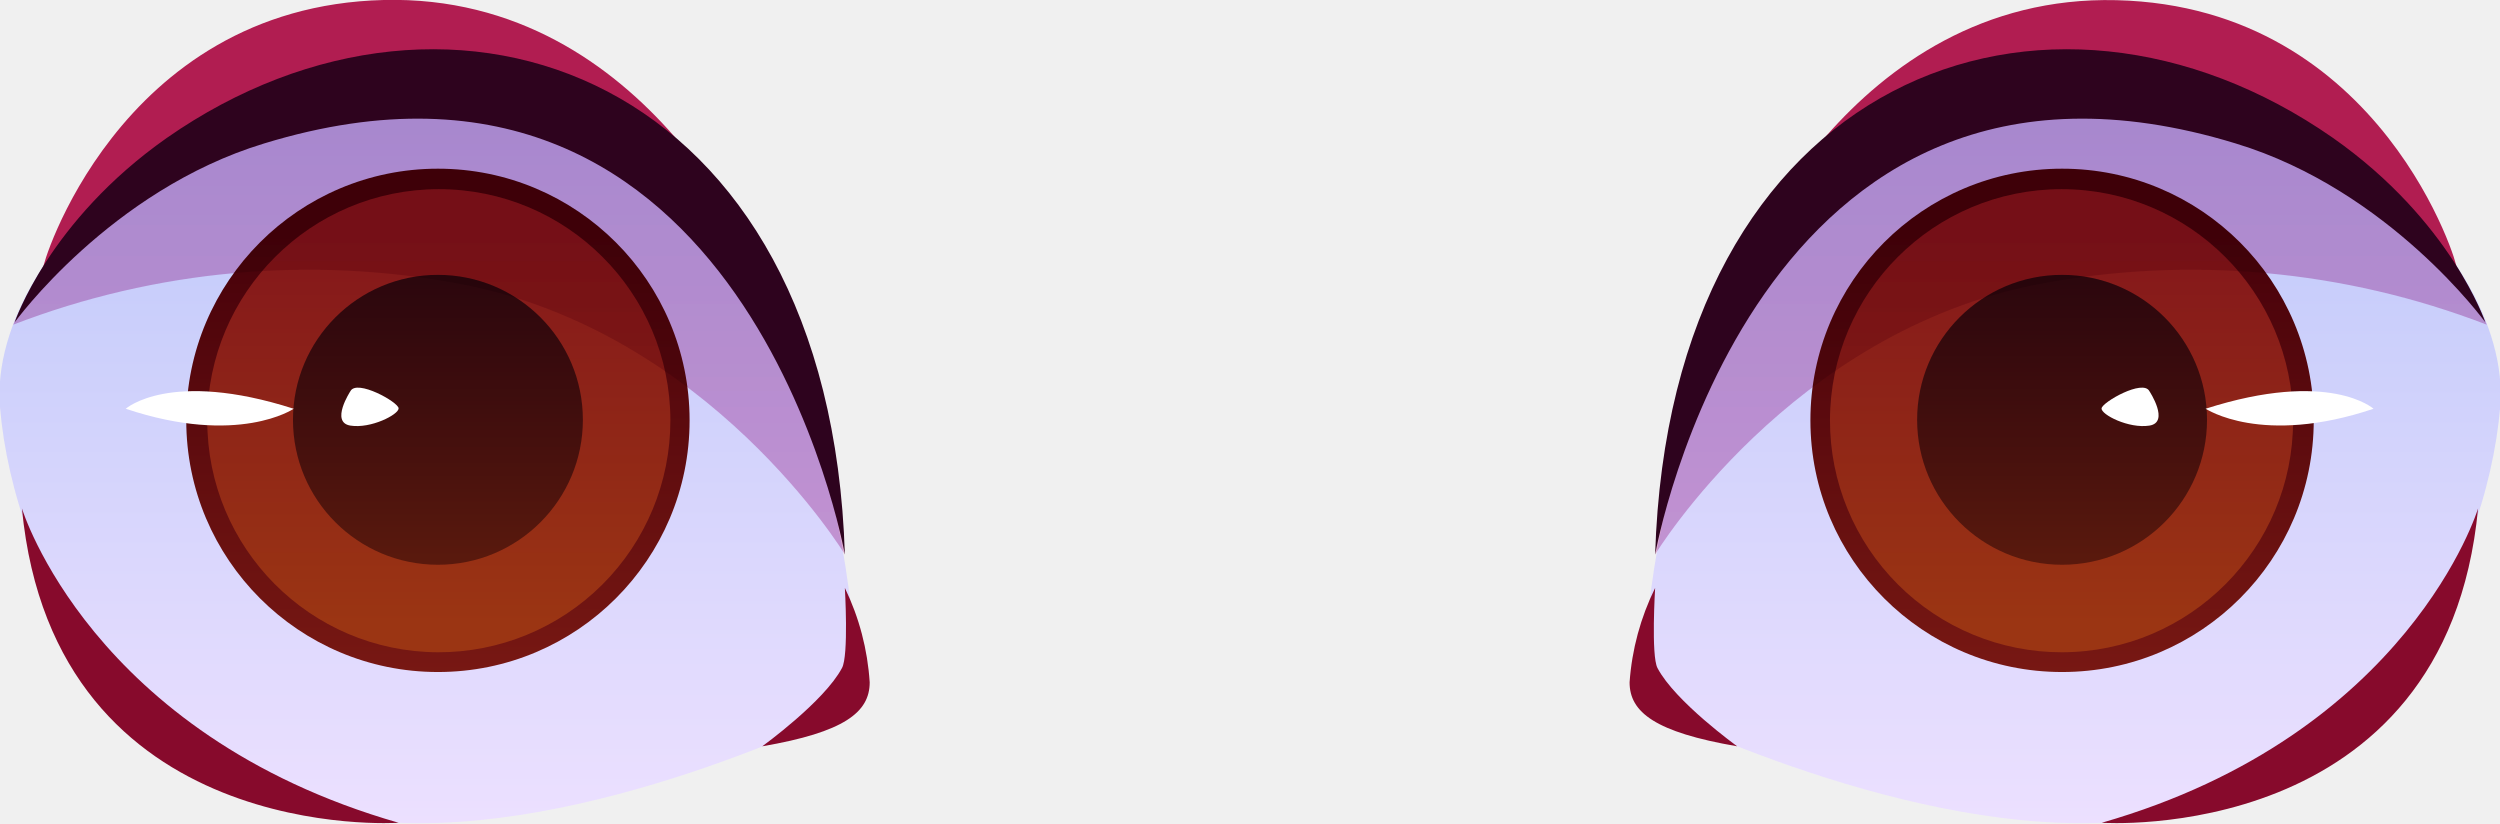
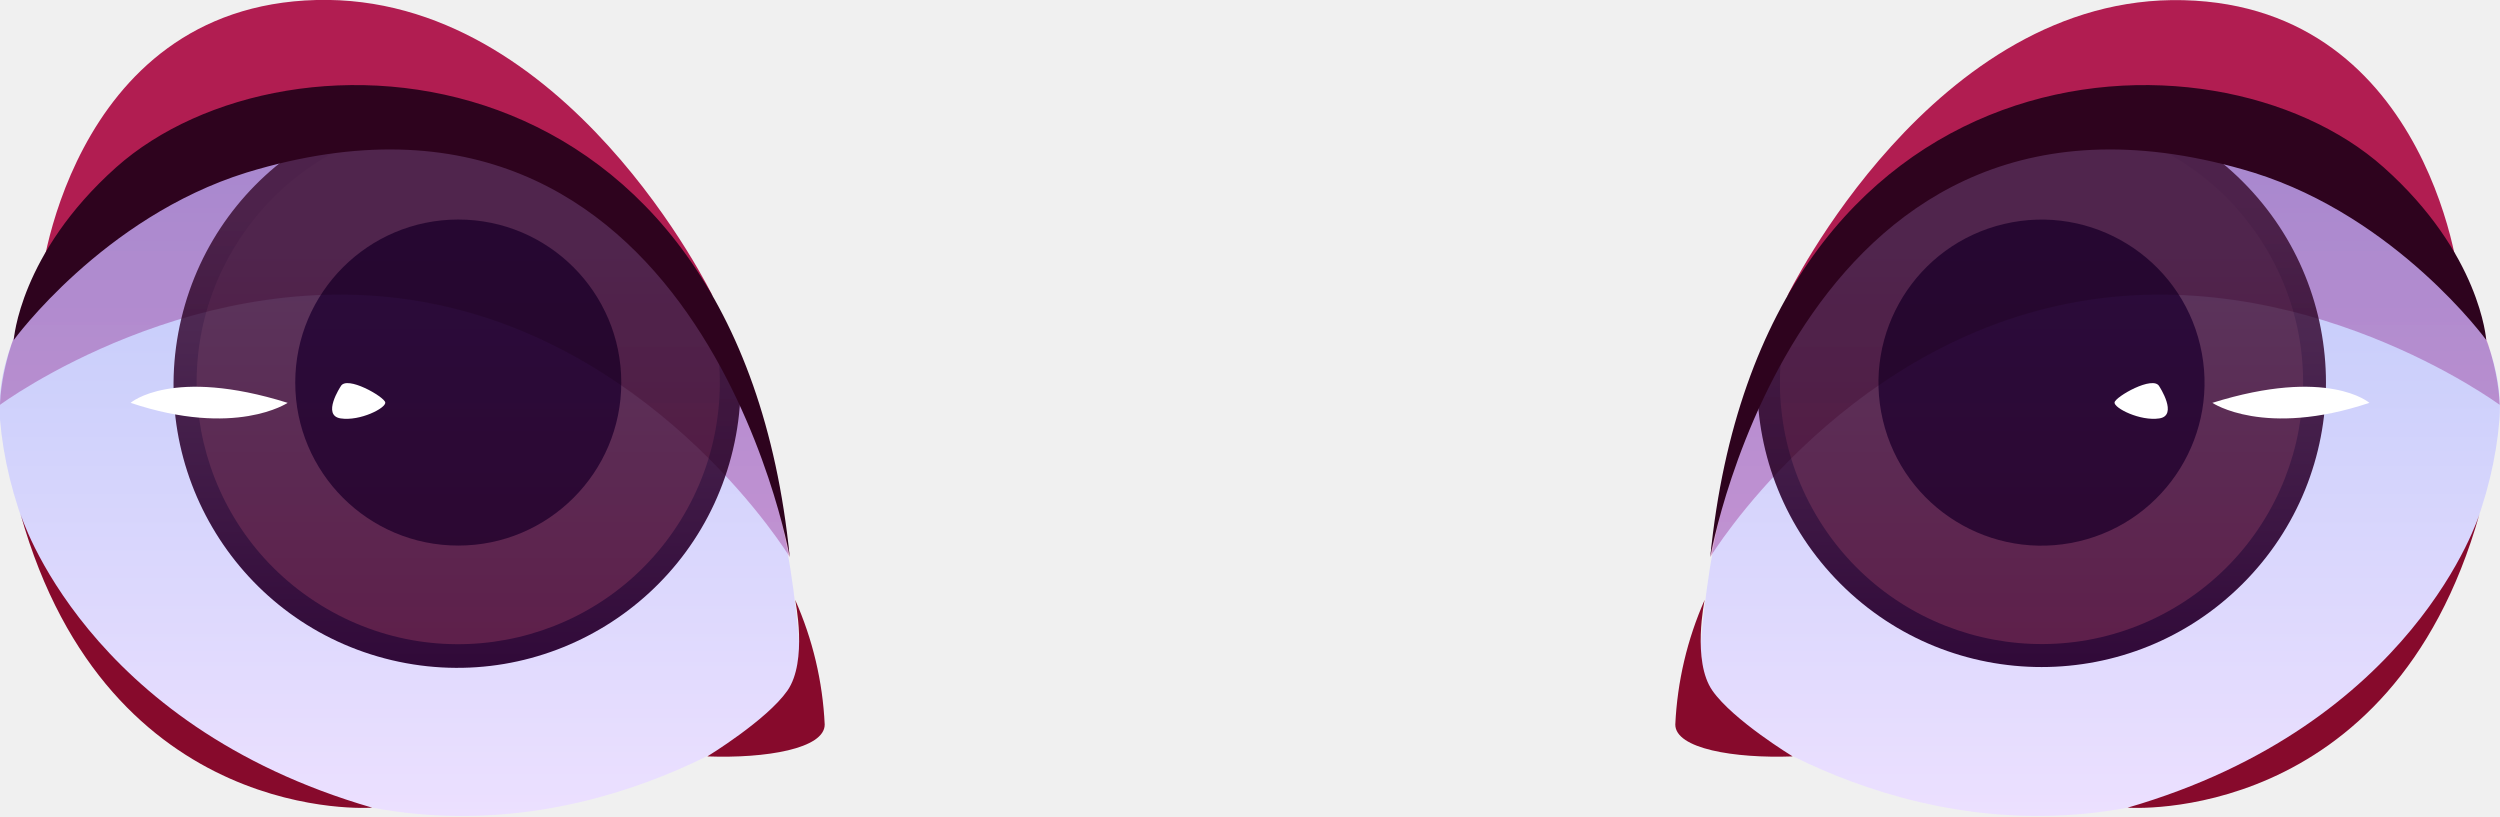
- <svg xmlns="http://www.w3.org/2000/svg" xmlns:xlink="http://www.w3.org/1999/xlink" viewBox="0 0 137.98 45.44">
+ <svg xmlns="http://www.w3.org/2000/svg" xmlns:xlink="http://www.w3.org/1999/xlink" viewBox="0 0 138.02 45.05">
  <defs>
-     <style>.cls-1{fill:none;}.cls-2{isolation:isolate;}.cls-3{fill:url(#_2);}.cls-4{clip-path:url(#clip-path);}.cls-5{fill:url(#_19);}.cls-6{fill:url(#_908);}.cls-17,.cls-7,.cls-9{mix-blend-mode:multiply;}.cls-7{fill:url(#_7);}.cls-8{fill:#b11d51;}.cls-9{fill:#cf77b6;opacity:0.6;}.cls-10{fill:#2e031e;}.cls-11{fill:#870a2c;}.cls-12{fill:#fff;}.cls-13{fill:url(#_2-2);}.cls-14{clip-path:url(#clip-path-2);}.cls-15{fill:url(#_19-2);}.cls-16{fill:url(#_908-2);}.cls-17{fill:url(#_7-2);}</style>
-     <linearGradient id="_2" x1="23.68" y1="45.44" x2="23.68" y2="4.51" gradientUnits="userSpaceOnUse">
+     <style>.cls-1{fill:url(#_2);}.cls-2{fill:url(#_2-2);}.cls-3{isolation:isolate;}.cls-4{clip-path:url(#clip-path);}.cls-5{fill:url(#_209);}.cls-6{fill:url(#_76);}.cls-7{fill:#7936a2;}.cls-7,.cls-9{mix-blend-mode:multiply;}.cls-8{fill:#b11d51;}.cls-9{fill:#cf77b6;opacity:0.6;}.cls-10{fill:#2e031e;}.cls-11{fill:#870a2c;}.cls-12{fill:#fff;}.cls-13{clip-path:url(#clip-path-2);}.cls-14{fill:url(#_209-2);}.cls-15{fill:url(#_76-2);}</style>
+     <linearGradient id="_2" x1="22.14" y1="45.05" x2="22.14" y2="6.35" gradientUnits="userSpaceOnUse">
      <stop offset="0" stop-color="#ece0ff" />
      <stop offset="1" stop-color="#bbc7f9" />
    </linearGradient>
+     <linearGradient id="_2-2" x1="115.88" y1="45.05" x2="115.88" y2="6.35" xlink:href="#_2" />
    <clipPath id="clip-path">
-       <path id="SVGID" class="cls-1" d="M47.35,38.88S33.73,45.9,22,45.41C7.35,44.8.76,31.51,0,22.48S13.2.68,28.57,5.6,47.11,28.88,47.35,38.88Z" />
+       <path id="SVGID" class="cls-1" d="M44.27,38.49S34,47.1,20.55,44.59.71,31.59,0,23.16,12.34,2.77,26.71,7.37,44.05,29.13,44.27,38.49Z" />
    </clipPath>
-     <linearGradient id="_19" x1="24.17" y1="37.32" x2="24.17" y2="11.95" gradientUnits="userSpaceOnUse">
-       <stop offset="0" stop-color="#781813" />
-       <stop offset="1" stop-color="#45000a" />
+     <linearGradient id="_209" x1="25.3" y1="11.13" x2="25.3" y2="36.39" gradientTransform="translate(40.05 -8.36) rotate(76.72)" gradientUnits="userSpaceOnUse">
+       <stop offset="0" stop-color="#57335b" />
+       <stop offset="1" stop-color="#310a39" />
    </linearGradient>
-     <linearGradient id="_908" x1="24.17" y1="34.46" x2="24.17" y2="13.05" gradientUnits="userSpaceOnUse">
-       <stop offset="0" stop-color="#9b3513" />
-       <stop offset="1" stop-color="#84171b" />
+     <linearGradient id="_76" x1="25.3" y1="13.83" x2="25.3" y2="41.93" gradientTransform="translate(29.97 -11.51) rotate(58.28)" gradientUnits="userSpaceOnUse">
+       <stop offset="0" stop-color="#5a365d" />
+       <stop offset="1" stop-color="#5f1945" />
    </linearGradient>
-     <linearGradient id="_7" x1="24.17" y1="31.17" x2="24.17" y2="15.24" gradientUnits="userSpaceOnUse">
-       <stop offset="0" stop-color="#9886a3" />
-       <stop offset="0.99" stop-color="#534180" />
-     </linearGradient>
-     <linearGradient id="_2-2" x1="-10387.37" y1="45.44" x2="-10387.37" y2="4.51" gradientTransform="matrix(-1, 0, 0, 1, -10273.07, 0)" xlink:href="#_2" />
    <clipPath id="clip-path-2">
-       <path id="SVGID-2" data-name="SVGID" class="cls-1" d="M90.62,38.88s13.63,7,25.37,6.53c14.63-.61,21.23-13.9,22-22.93S124.78.68,109.41,5.6,90.87,28.88,90.62,38.88Z" />
+       <path id="SVGID-2" data-name="SVGID" class="cls-2" d="M93.74,38.49s10.27,8.61,23.72,6.1,19.85-13,20.53-21.43S125.67,2.77,111.31,7.37,94,29.13,93.74,38.49Z" />
    </clipPath>
-     <linearGradient id="_19-2" x1="-10386.88" y1="37.32" x2="-10386.88" y2="11.95" gradientTransform="matrix(-1, 0, 0, 1, -10273.07, 0)" xlink:href="#_19" />
-     <linearGradient id="_908-2" x1="-10386.88" y1="34.46" x2="-10386.88" y2="13.05" gradientTransform="matrix(-1, 0, 0, 1, -10273.07, 0)" xlink:href="#_908" />
-     <linearGradient id="_7-2" x1="-10386.88" y1="31.17" x2="-10386.88" y2="15.24" gradientTransform="matrix(-1, 0, 0, 1, -10273.07, 0)" xlink:href="#_7" />
+     <linearGradient id="_209-2" x1="112.71" y1="11.13" x2="112.71" y2="36.39" gradientTransform="translate(47.95 -73.51) rotate(45)" xlink:href="#_209" />
+     <linearGradient id="_76-2" x1="112.71" y1="13.83" x2="112.71" y2="41.93" gradientTransform="translate(27.94 -56.1) rotate(31.72)" xlink:href="#_76" />
  </defs>
-   <g class="cls-2">
+   <g class="cls-3">
    <g id="Layer_2" data-name="Layer 2">
      <g id="Avatar_face" data-name="Avatar face">
-         <path class="cls-3" d="M47.35,38.88S33.61,45.9,22,45.41C7.35,44.8.76,31.51,0,22.48S13.2.68,28.57,5.6,47.11,28.88,47.35,38.88Z" />
+         <path id="SVGID-3" data-name="SVGID" class="cls-1" d="M44.27,38.49S34,47.1,20.55,44.59.71,31.59,0,23.16,12.34,2.77,26.71,7.37,44.05,29.13,44.27,38.49Z" />
        <g class="cls-4">
-           <circle class="cls-5" cx="24.17" cy="23.2" r="13.89" />
-           <path class="cls-6" d="M24.17,36A12.78,12.78,0,1,1,37,23.2,12.79,12.79,0,0,1,24.17,36Z" />
-           <path class="cls-7" d="M24.17,31.17a8,8,0,1,1,8-8A8,8,0,0,1,24.17,31.17Z" />
+           <circle class="cls-5" cx="25.3" cy="21.12" r="15.7" transform="matrix(0.23, -0.97, 0.97, 0.23, -1.07, 40.9)" />
+           <circle class="cls-6" cx="25.3" cy="21.12" r="14.44" transform="translate(-5.97 31.54) rotate(-58.28)" />
+           <circle class="cls-7" cx="25.3" cy="21.12" r="9" />
        </g>
-         <path class="cls-8" d="M2.4,14.73C2.21,15,6.41.37,21.17,0S42.1,15.23,42.1,15.23,23.68-9.11,2.4,14.73Z" />
-         <path class="cls-9" d="M46.63,30.6S39.18,18.32,25.46,15.68A45.31,45.31,0,0,0,.73,17.92C2.87,13,7.05,6.15,22,5.6,43.94,4.8,46.63,30.6,46.63,30.6Z" />
-         <path class="cls-10" d="M.81,17.79S2.67,12.2,9.21,7.61c15.77-11,36.59-3.5,37.42,23,0,0-5.44-30.84-32.06-22.69C6.08,10.5.81,17.79.81,17.79Z" />
-         <path class="cls-11" d="M1.21,28.06S5,40.53,22,45.41C22,45.41,3,46.72,1.21,28.06Z" />
-         <path class="cls-11" d="M46.63,32.45A14,14,0,0,1,48,37.66c0,1.65-1.4,2.75-5.93,3.53,0,0,3.42-2.47,4.4-4.32C46.85,36.19,46.63,32.45,46.63,32.45Z" />
-         <path class="cls-12" d="M6.94,22.56s2.44-2.19,9.27,0C16.21,22.56,13.16,24.64,6.94,22.56Z" />
-         <path class="cls-12" d="M19.34,21.59s-1.13,1.72,0,1.9S22,22.88,22,22.54,19.69,20.91,19.34,21.59Z" />
-         <path class="cls-13" d="M90.62,38.88s13.75,7,25.37,6.53c14.63-.61,21.23-13.9,22-22.93S124.78.68,109.41,5.6,90.87,28.88,90.62,38.88Z" />
-         <g class="cls-14">
-           <circle class="cls-15" cx="113.81" cy="23.2" r="13.89" />
-           <path class="cls-16" d="M113.81,36A12.78,12.78,0,1,0,101,23.2,12.79,12.79,0,0,0,113.81,36Z" />
-           <path class="cls-17" d="M113.81,31.17a8,8,0,1,0-8-8A8,8,0,0,0,113.81,31.17Z" />
+         <path class="cls-8" d="M2.25,15.91C2.07,16.11,3.68.35,17.47,0S39.36,16.37,39.36,16.37,22.14-6.38,2.25,15.91Z" />
+         <path class="cls-9" d="M43.6,30.75s-7-11.48-19.8-14S0,22.35,0,22.35s0-14.22,20.55-15S43.6,30.75,43.6,30.75Z" />
+         <path class="cls-10" d="M.76,18.77S1.08,14,6.41,9.24C15.88.8,40.74,2.09,43.6,30.75c0,0-5.09-28.83-30-21.22C5.68,12,.76,18.77.76,18.77Z" />
+         <path class="cls-11" d="M1.13,28.37S4.69,40,20.55,44.59C20.55,44.59,6,45.68,1.13,28.37Z" />
+         <path class="cls-11" d="M43.9,33.12A19.12,19.12,0,0,1,45.53,40c0,1.33-3.24,1.88-6.48,1.76,0,0,3.28-2,4.42-3.63S43.9,33.12,43.9,33.12Z" />
+         <path class="cls-12" d="M7.21,22.24s2.28-2,8.67,0C15.88,22.24,13,24.18,7.21,22.24Z" />
+         <path class="cls-12" d="M18.81,21.33s-1.07,1.61,0,1.77,2.5-.57,2.46-.88S19.13,20.7,18.81,21.33Z" />
+         <path id="SVGID-4" data-name="SVGID" class="cls-2" d="M93.74,38.49s10.27,8.61,23.72,6.1,19.85-13,20.53-21.43S125.67,2.77,111.31,7.37,94,29.13,93.74,38.49Z" />
+         <g class="cls-13">
+           <circle class="cls-14" cx="112.71" cy="21.12" r="15.7" transform="translate(18.08 85.89) rotate(-45)" />
+           <circle class="cls-15" cx="112.71" cy="21.12" r="14.44" transform="translate(5.73 62.41) rotate(-31.72)" />
+           <circle class="cls-7" cx="112.71" cy="21.12" r="9" transform="translate(-1.84 26.46) rotate(-13.28)" />
        </g>
-         <path class="cls-8" d="M135.57,14.73c.19.22-4-14.36-18.76-14.72S95.88,15.23,95.88,15.23,114.3-9.11,135.57,14.73Z" />
-         <path class="cls-9" d="M91.35,30.6s7.45-12.28,21.17-14.92a45.31,45.31,0,0,1,24.73,2.24C135.1,13,130.93,6.15,116,5.6,94,4.8,91.35,30.6,91.35,30.6Z" />
-         <path class="cls-10" d="M137.17,17.79s-1.87-5.59-8.41-10.18c-15.77-11-36.59-3.5-37.41,23,0,0,5.43-30.84,32.05-22.69C131.9,10.5,137.17,17.79,137.17,17.79Z" />
-         <path class="cls-11" d="M136.77,28.06S133,40.53,116,45.41C116,45.41,135,46.72,136.77,28.06Z" />
-         <path class="cls-11" d="M91.35,32.45a14,14,0,0,0-1.41,5.21c0,1.65,1.41,2.75,5.94,3.53,0,0-3.43-2.47-4.4-4.32C91.12,36.19,91.35,32.45,91.35,32.45Z" />
-         <path class="cls-12" d="M131,22.56s-2.44-2.19-9.27,0C121.76,22.56,124.81,24.64,131,22.56Z" />
-         <path class="cls-12" d="M118.63,21.59s1.14,1.72,0,1.9-2.67-.61-2.64-.95S118.28,20.91,118.63,21.59Z" />
+         <path class="cls-8" d="M135.77,15.91c.18.2-1.43-15.56-15.23-15.9S98.66,16.37,98.66,16.37,115.88-6.38,135.77,15.91Z" />
+         <path class="cls-9" d="M94.42,30.75s7-11.48,19.79-14S138,22.35,138,22.35s0-14.22-20.56-15S94.42,30.75,94.42,30.75Z" />
+         <path class="cls-10" d="M137.26,18.77s-.32-4.77-5.66-9.53C122.14.8,97.28,2.09,94.42,30.75c0,0,5.08-28.83,30-21.22C132.33,12,137.26,18.77,137.26,18.77Z" />
+         <path class="cls-11" d="M136.89,28.37S133.32,40,117.46,44.59C117.46,44.59,132,45.68,136.89,28.37Z" />
+         <path class="cls-11" d="M94.11,33.12A19.22,19.22,0,0,0,92.49,40c0,1.33,3.24,1.88,6.48,1.76,0,0-3.29-2-4.43-3.63S94.11,33.12,94.11,33.12Z" />
+         <path class="cls-12" d="M130.81,22.24s-2.28-2-8.67,0C122.14,22.24,125,24.18,130.81,22.24Z" />
+         <path class="cls-12" d="M119.21,21.33s1.06,1.61,0,1.77-2.5-.57-2.47-.88S118.88,20.7,119.21,21.33Z" />
      </g>
    </g>
  </g>
</svg>
